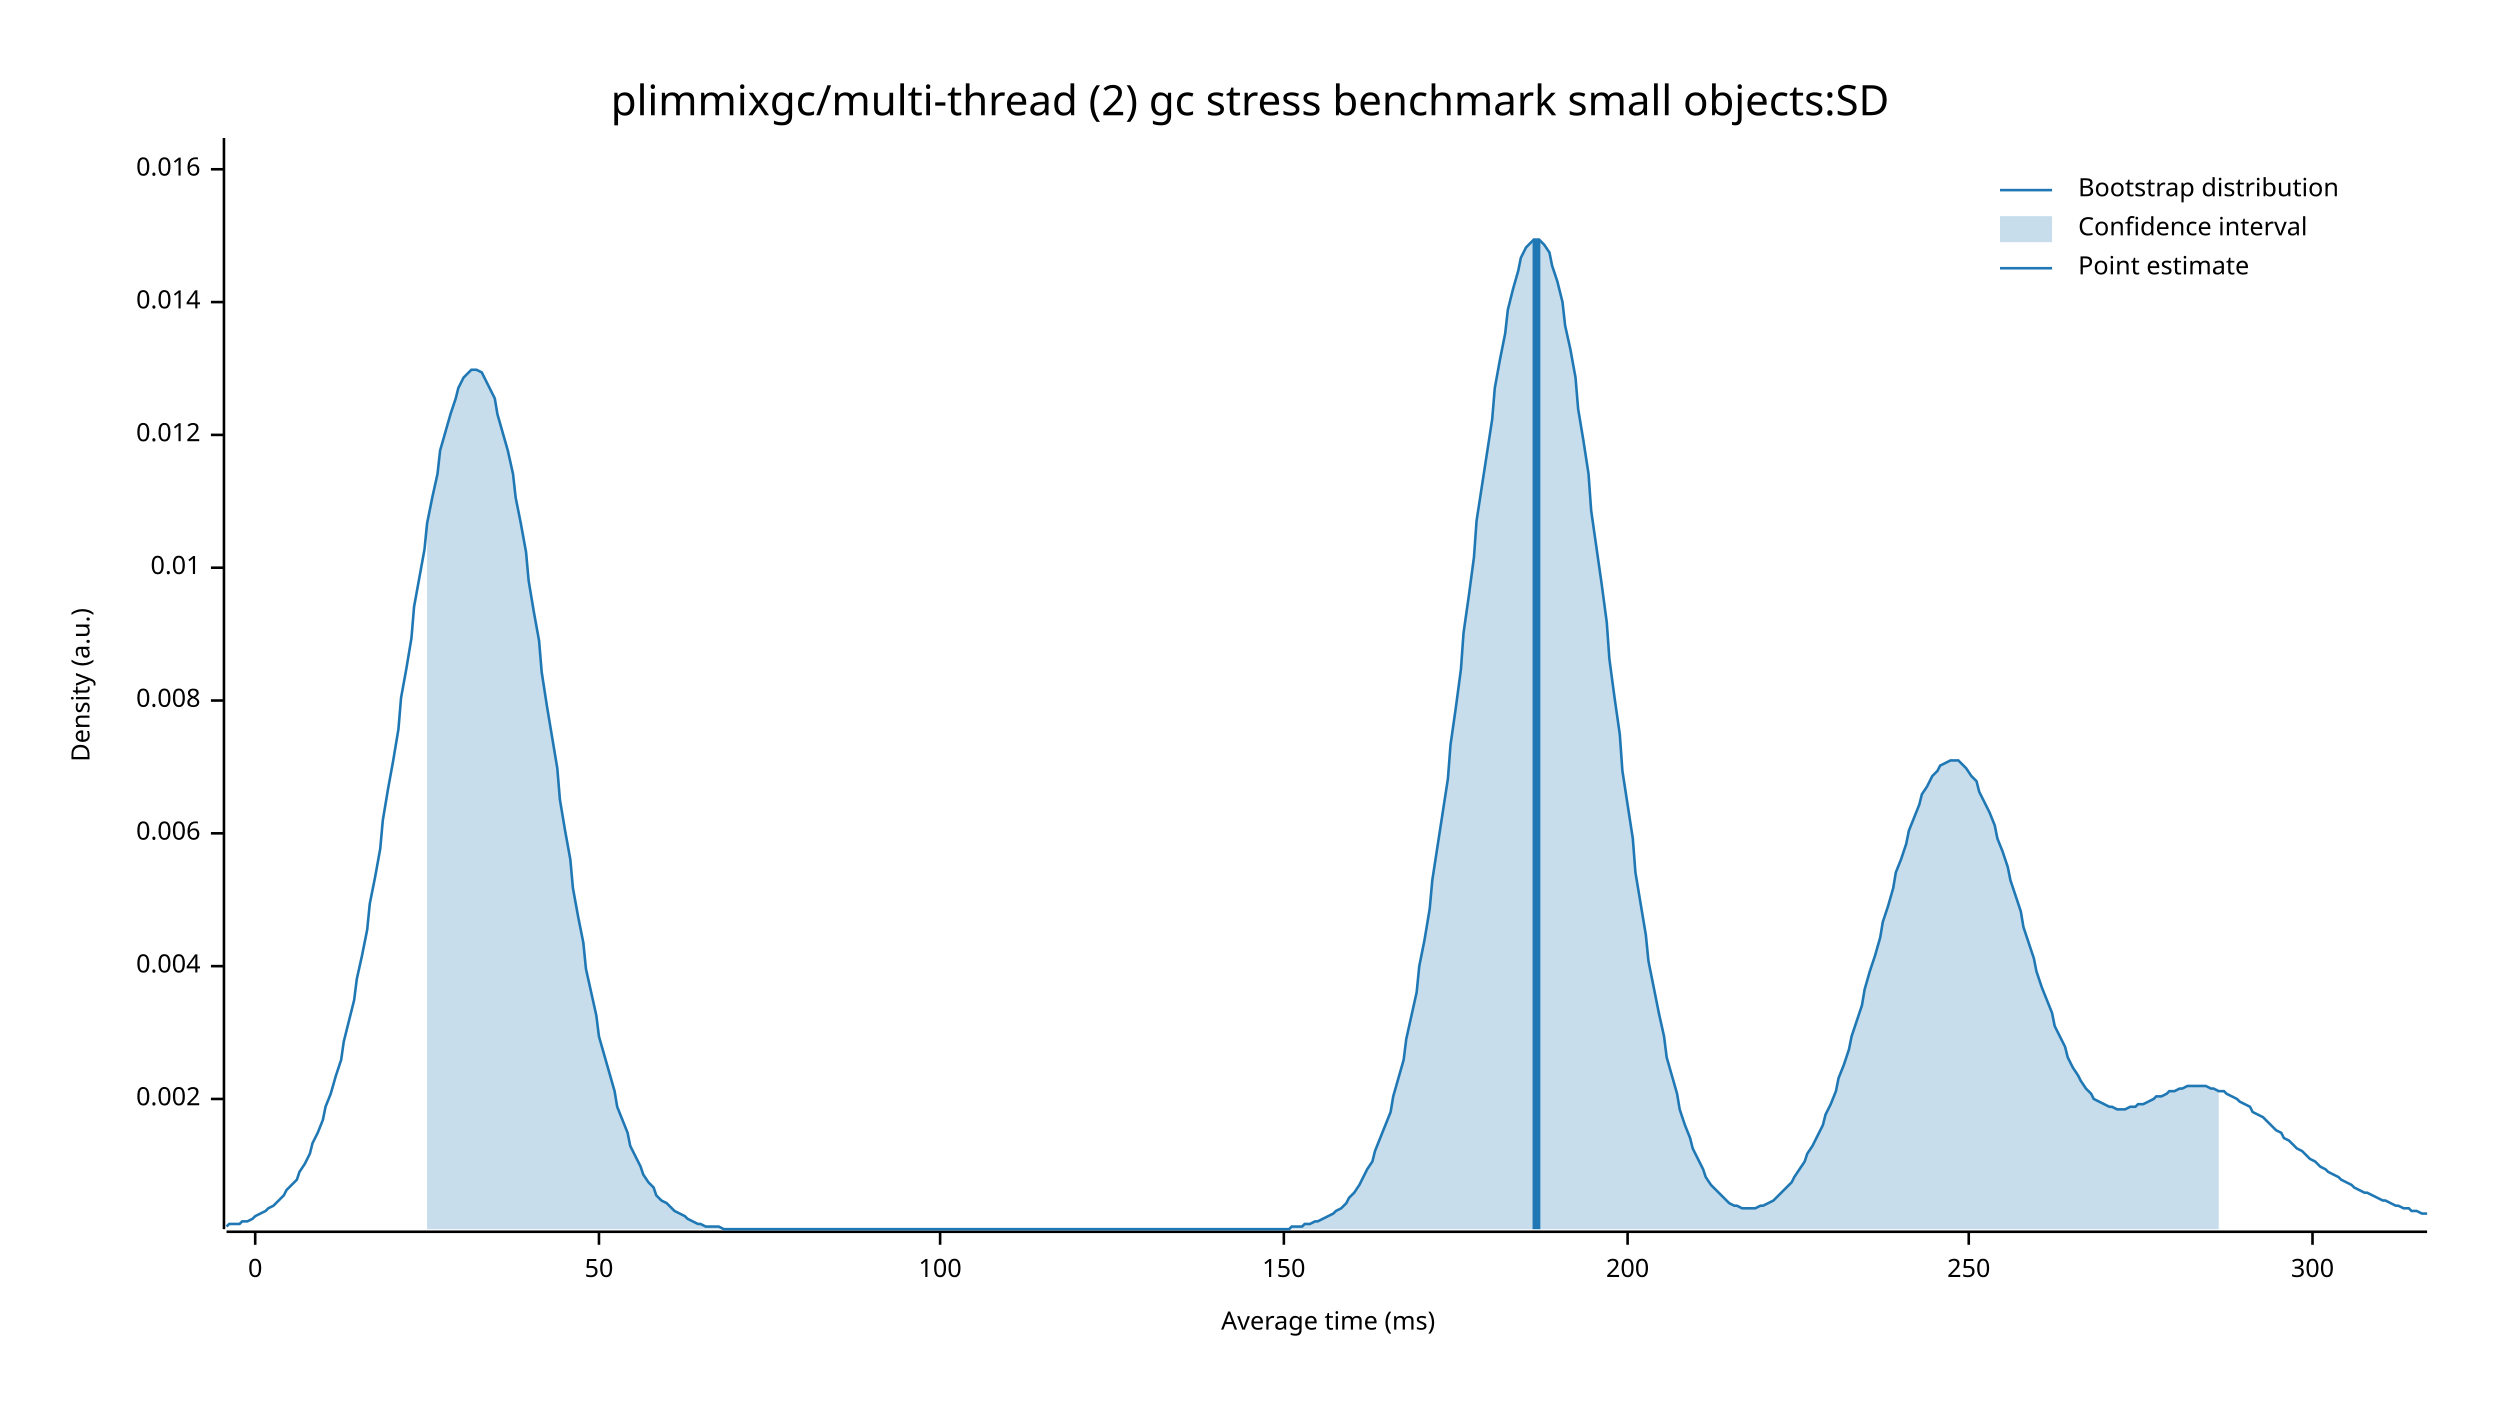
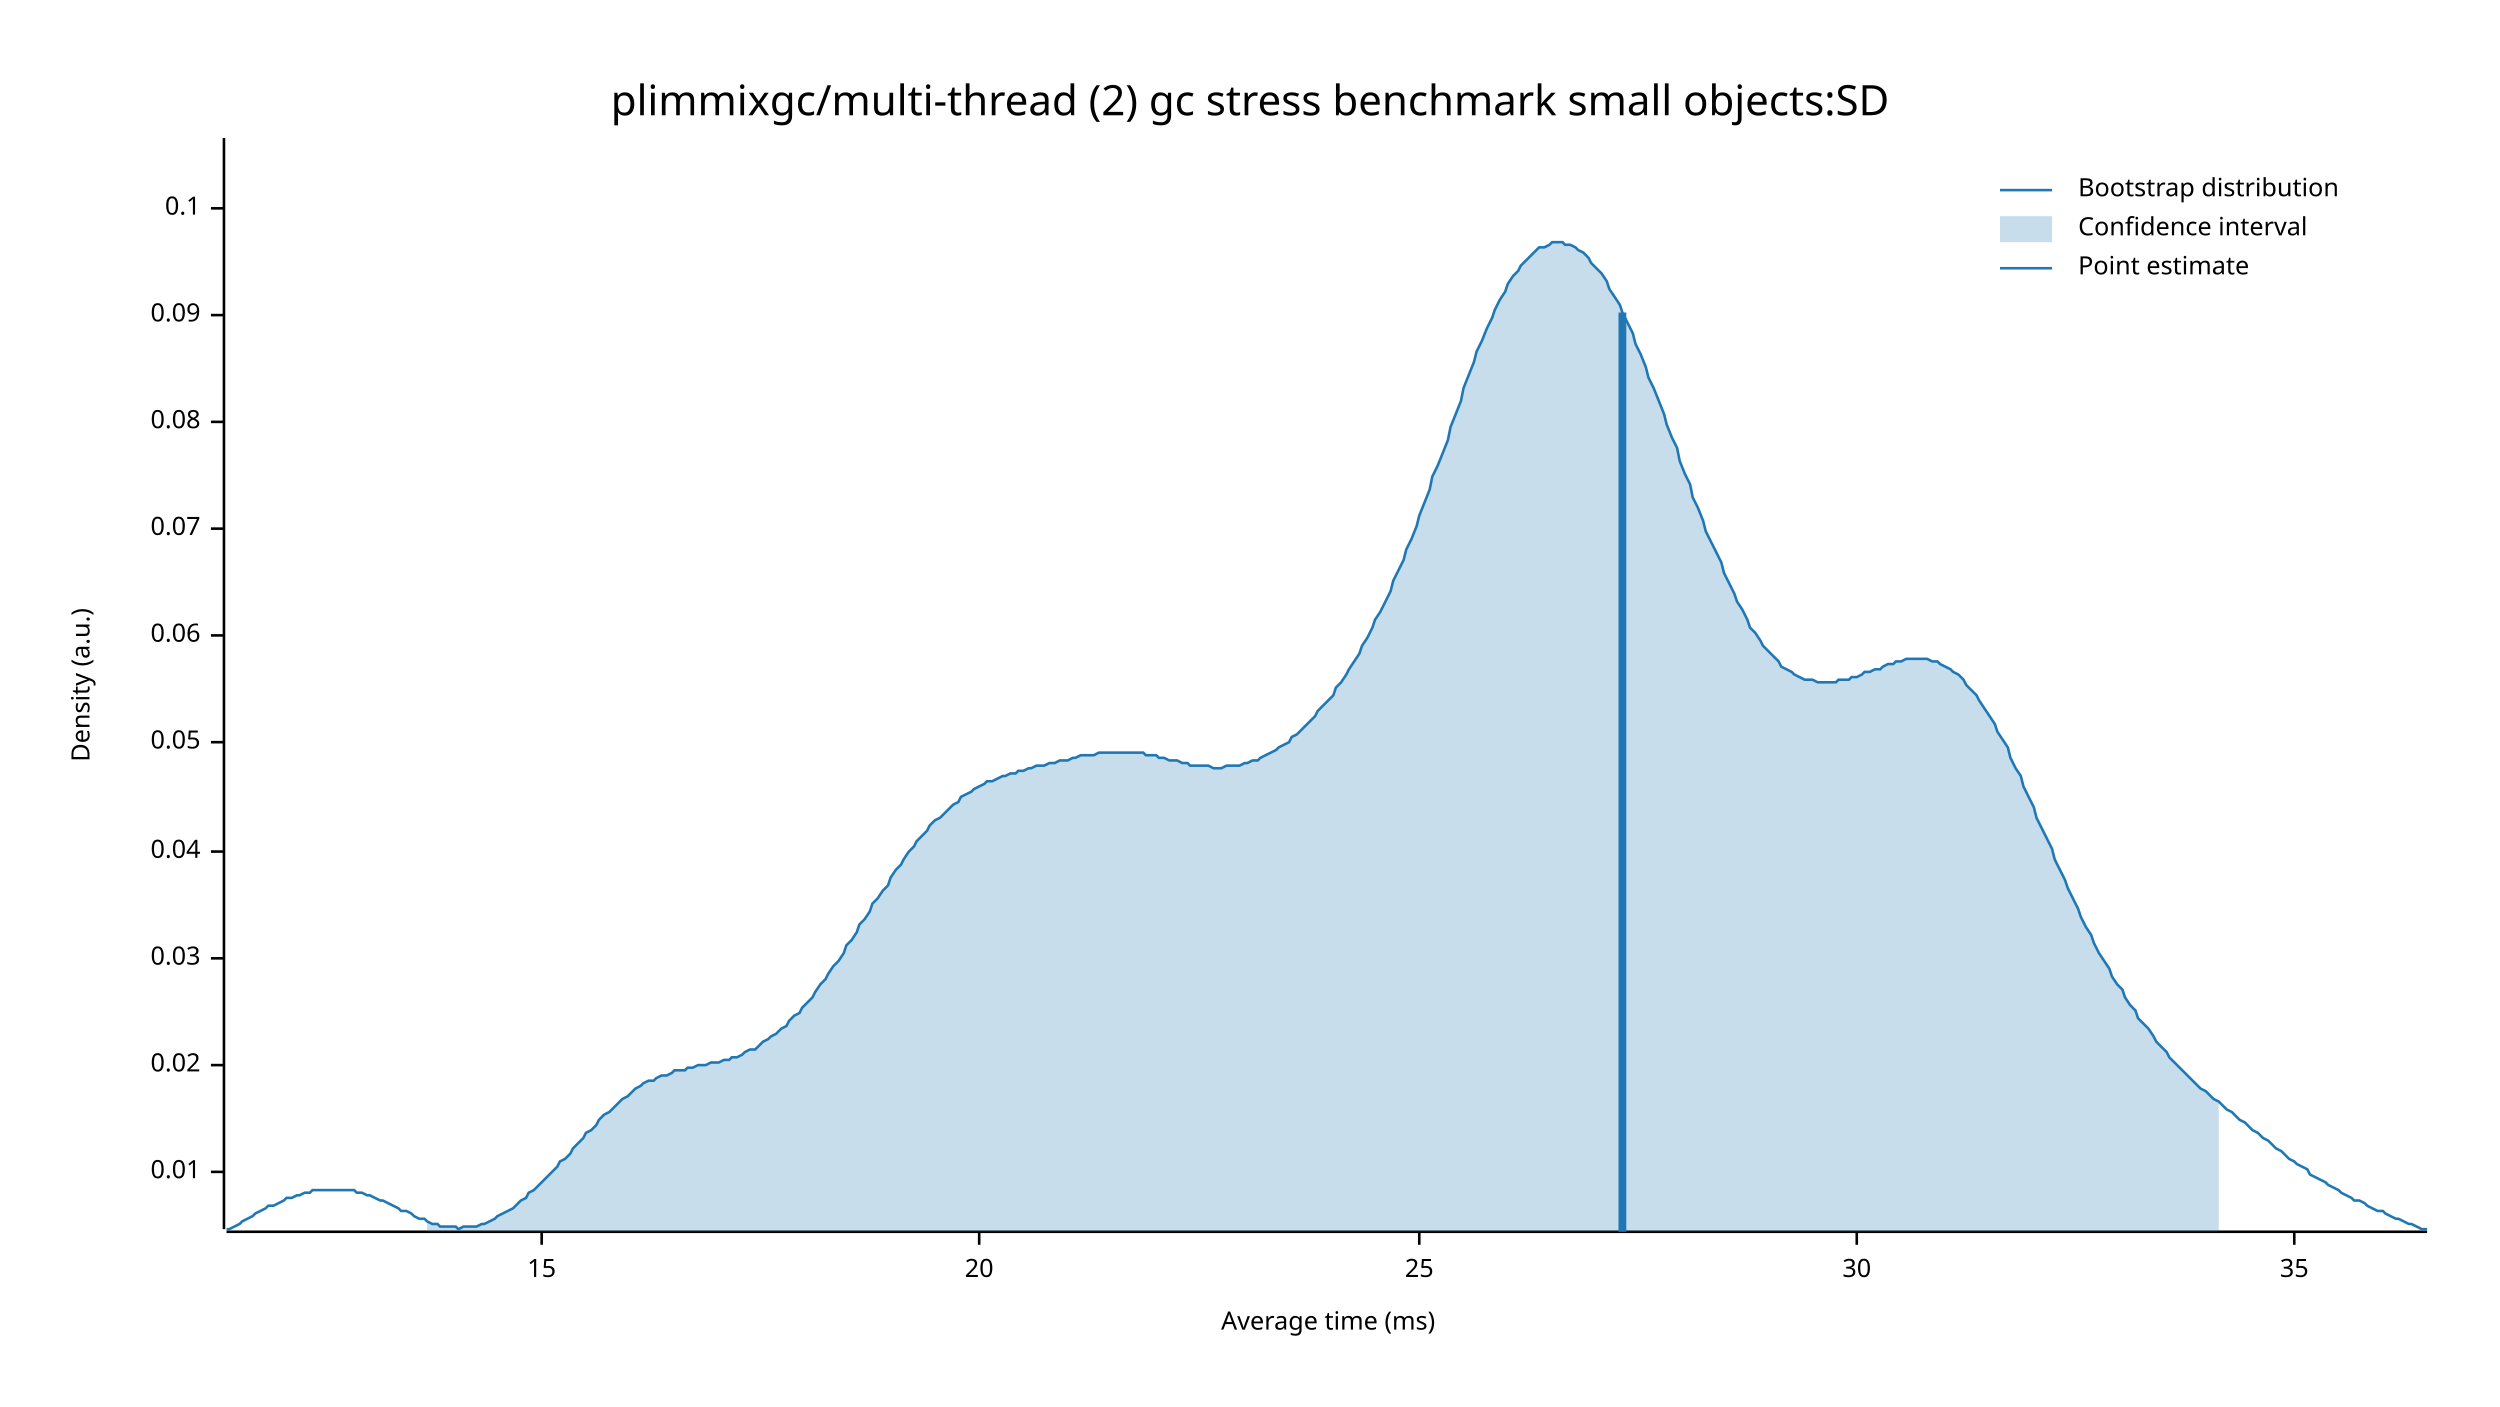
<svg xmlns="http://www.w3.org/2000/svg" width="960" height="540" viewBox="0 0 960 540">
  <text x="480" y="32" dy="0.76em" text-anchor="middle" font-family="sans-serif" font-size="16.129" opacity="1" fill="#000000">
plimmixgc/multi-thread (2) gc stress benchmark small objects:SD
</text>
  <text x="27" y="263" dy="0.76em" text-anchor="middle" font-family="sans-serif" font-size="9.677" opacity="1" fill="#000000" transform="rotate(270, 27, 263)">
Density (a.u.)
</text>
  <text x="510" y="513" dy="-0.5ex" text-anchor="middle" font-family="sans-serif" font-size="9.677" opacity="1" fill="#000000">
Average time (ms)
</text>
  <polyline fill="none" opacity="1" stroke="#000000" stroke-width="1" points="86,53 86,472 " />
-   <text x="77" y="422" dy="0.5ex" text-anchor="end" font-family="sans-serif" font-size="9.677" opacity="1" fill="#000000">
- 0.002
- </text>
-   <polyline fill="none" opacity="1" stroke="#000000" stroke-width="1" points="81,422 86,422 " />
-   <text x="77" y="371" dy="0.5ex" text-anchor="end" font-family="sans-serif" font-size="9.677" opacity="1" fill="#000000">
- 0.004
- </text>
-   <polyline fill="none" opacity="1" stroke="#000000" stroke-width="1" points="81,371 86,371 " />
-   <text x="77" y="320" dy="0.5ex" text-anchor="end" font-family="sans-serif" font-size="9.677" opacity="1" fill="#000000">
- 0.006
- </text>
-   <polyline fill="none" opacity="1" stroke="#000000" stroke-width="1" points="81,320 86,320 " />
-   <text x="77" y="269" dy="0.5ex" text-anchor="end" font-family="sans-serif" font-size="9.677" opacity="1" fill="#000000">
- 0.008
- </text>
-   <polyline fill="none" opacity="1" stroke="#000000" stroke-width="1" points="81,269 86,269 " />
-   <text x="77" y="218" dy="0.5ex" text-anchor="end" font-family="sans-serif" font-size="9.677" opacity="1" fill="#000000">
+   <text x="77" y="450" dy="0.5ex" text-anchor="end" font-family="sans-serif" font-size="9.677" opacity="1" fill="#000000">
0.01
</text>
-   <polyline fill="none" opacity="1" stroke="#000000" stroke-width="1" points="81,218 86,218 " />
-   <text x="77" y="167" dy="0.5ex" text-anchor="end" font-family="sans-serif" font-size="9.677" opacity="1" fill="#000000">
- 0.012
+   <polyline fill="none" opacity="1" stroke="#000000" stroke-width="1" points="81,450 86,450 " />
+   <text x="77" y="409" dy="0.5ex" text-anchor="end" font-family="sans-serif" font-size="9.677" opacity="1" fill="#000000">
+ 0.02
</text>
-   <polyline fill="none" opacity="1" stroke="#000000" stroke-width="1" points="81,167 86,167 " />
-   <text x="77" y="116" dy="0.5ex" text-anchor="end" font-family="sans-serif" font-size="9.677" opacity="1" fill="#000000">
- 0.014
+   <polyline fill="none" opacity="1" stroke="#000000" stroke-width="1" points="81,409 86,409 " />
+   <text x="77" y="368" dy="0.5ex" text-anchor="end" font-family="sans-serif" font-size="9.677" opacity="1" fill="#000000">
+ 0.03
</text>
-   <polyline fill="none" opacity="1" stroke="#000000" stroke-width="1" points="81,116 86,116 " />
-   <text x="77" y="65" dy="0.5ex" text-anchor="end" font-family="sans-serif" font-size="9.677" opacity="1" fill="#000000">
- 0.016
+   <polyline fill="none" opacity="1" stroke="#000000" stroke-width="1" points="81,368 86,368 " />
+   <text x="77" y="327" dy="0.5ex" text-anchor="end" font-family="sans-serif" font-size="9.677" opacity="1" fill="#000000">
+ 0.04
</text>
-   <polyline fill="none" opacity="1" stroke="#000000" stroke-width="1" points="81,65 86,65 " />
+   <polyline fill="none" opacity="1" stroke="#000000" stroke-width="1" points="81,327 86,327 " />
+   <text x="77" y="285" dy="0.5ex" text-anchor="end" font-family="sans-serif" font-size="9.677" opacity="1" fill="#000000">
+ 0.05
+ </text>
+   <polyline fill="none" opacity="1" stroke="#000000" stroke-width="1" points="81,285 86,285 " />
+   <text x="77" y="244" dy="0.5ex" text-anchor="end" font-family="sans-serif" font-size="9.677" opacity="1" fill="#000000">
+ 0.06
+ </text>
+   <polyline fill="none" opacity="1" stroke="#000000" stroke-width="1" points="81,244 86,244 " />
+   <text x="77" y="203" dy="0.5ex" text-anchor="end" font-family="sans-serif" font-size="9.677" opacity="1" fill="#000000">
+ 0.07
+ </text>
+   <polyline fill="none" opacity="1" stroke="#000000" stroke-width="1" points="81,203 86,203 " />
+   <text x="77" y="162" dy="0.5ex" text-anchor="end" font-family="sans-serif" font-size="9.677" opacity="1" fill="#000000">
+ 0.08
+ </text>
+   <polyline fill="none" opacity="1" stroke="#000000" stroke-width="1" points="81,162 86,162 " />
+   <text x="77" y="121" dy="0.5ex" text-anchor="end" font-family="sans-serif" font-size="9.677" opacity="1" fill="#000000">
+ 0.09
+ </text>
+   <polyline fill="none" opacity="1" stroke="#000000" stroke-width="1" points="81,121 86,121 " />
+   <text x="77" y="80" dy="0.5ex" text-anchor="end" font-family="sans-serif" font-size="9.677" opacity="1" fill="#000000">
+ 0.1
+ </text>
+   <polyline fill="none" opacity="1" stroke="#000000" stroke-width="1" points="81,80 86,80 " />
  <polyline fill="none" opacity="1" stroke="#000000" stroke-width="1" points="87,473 932,473 " />
-   <text x="98" y="483" dy="0.76em" text-anchor="middle" font-family="sans-serif" font-size="9.677" opacity="1" fill="#000000">
- 0
+   <text x="208" y="483" dy="0.76em" text-anchor="middle" font-family="sans-serif" font-size="9.677" opacity="1" fill="#000000">
+ 15
</text>
-   <polyline fill="none" opacity="1" stroke="#000000" stroke-width="1" points="98,473 98,478 " />
-   <text x="230" y="483" dy="0.76em" text-anchor="middle" font-family="sans-serif" font-size="9.677" opacity="1" fill="#000000">
- 50
+   <polyline fill="none" opacity="1" stroke="#000000" stroke-width="1" points="208,473 208,478 " />
+   <text x="376" y="483" dy="0.76em" text-anchor="middle" font-family="sans-serif" font-size="9.677" opacity="1" fill="#000000">
+ 20
</text>
-   <polyline fill="none" opacity="1" stroke="#000000" stroke-width="1" points="230,473 230,478 " />
-   <text x="361" y="483" dy="0.76em" text-anchor="middle" font-family="sans-serif" font-size="9.677" opacity="1" fill="#000000">
- 100
+   <polyline fill="none" opacity="1" stroke="#000000" stroke-width="1" points="376,473 376,478 " />
+   <text x="545" y="483" dy="0.76em" text-anchor="middle" font-family="sans-serif" font-size="9.677" opacity="1" fill="#000000">
+ 25
</text>
-   <polyline fill="none" opacity="1" stroke="#000000" stroke-width="1" points="361,473 361,478 " />
-   <text x="493" y="483" dy="0.76em" text-anchor="middle" font-family="sans-serif" font-size="9.677" opacity="1" fill="#000000">
- 150
+   <polyline fill="none" opacity="1" stroke="#000000" stroke-width="1" points="545,473 545,478 " />
+   <text x="713" y="483" dy="0.76em" text-anchor="middle" font-family="sans-serif" font-size="9.677" opacity="1" fill="#000000">
+ 30
</text>
-   <polyline fill="none" opacity="1" stroke="#000000" stroke-width="1" points="493,473 493,478 " />
-   <text x="625" y="483" dy="0.76em" text-anchor="middle" font-family="sans-serif" font-size="9.677" opacity="1" fill="#000000">
- 200
+   <polyline fill="none" opacity="1" stroke="#000000" stroke-width="1" points="713,473 713,478 " />
+   <text x="881" y="483" dy="0.76em" text-anchor="middle" font-family="sans-serif" font-size="9.677" opacity="1" fill="#000000">
+ 35
</text>
-   <polyline fill="none" opacity="1" stroke="#000000" stroke-width="1" points="625,473 625,478 " />
-   <text x="756" y="483" dy="0.76em" text-anchor="middle" font-family="sans-serif" font-size="9.677" opacity="1" fill="#000000">
- 250
- </text>
-   <polyline fill="none" opacity="1" stroke="#000000" stroke-width="1" points="756,473 756,478 " />
-   <text x="888" y="483" dy="0.76em" text-anchor="middle" font-family="sans-serif" font-size="9.677" opacity="1" fill="#000000">
- 300
- </text>
-   <polyline fill="none" opacity="1" stroke="#000000" stroke-width="1" points="888,473 888,478 " />
-   <polyline fill="none" opacity="1" stroke="#1F78B4" stroke-width="1" points="87,471 88,470 90,470 92,470 93,469 95,469 97,468 98,467 100,466 102,465 103,464 105,463 107,461 109,459 110,457 112,455 114,453 115,450 117,447 119,443 120,439 122,435 124,430 125,425 127,420 129,413 131,407 132,400 134,392 136,384 137,376 139,367 141,357 142,347 144,337 146,326 147,315 149,303 151,292 153,280 154,268 156,257 158,245 159,233 161,222 163,211 164,201 166,191 168,182 169,173 171,166 173,159 175,153 176,149 178,145 180,143 181,142 183,142 185,143 186,145 188,149 190,153 191,159 193,166 195,173 197,182 198,191 200,201 202,212 203,223 205,235 207,246 208,258 210,271 212,283 214,295 215,307 217,319 219,330 220,341 222,352 224,362 225,372 227,381 229,390 230,398 232,405 234,412 236,419 237,425 239,430 241,435 242,440 244,444 246,448 247,451 249,454 251,456 252,459 254,461 256,462 258,464 259,465 261,466 263,467 264,468 266,469 268,470 269,470 271,471 273,471 274,471 276,471 278,472 280,472 281,472 283,472 285,472 286,472 288,472 290,472 291,472 293,472 295,472 296,472 298,472 300,472 302,472 303,472 305,472 307,472 308,472 310,472 312,472 313,472 315,472 317,472 318,472 320,472 322,472 324,472 325,472 327,472 329,472 330,472 332,472 334,472 335,472 337,472 339,472 341,472 342,472 344,472 346,472 347,472 349,472 351,472 352,472 354,472 356,472 357,472 359,472 361,472 363,472 364,472 366,472 368,472 369,472 371,472 373,472 374,472 376,472 378,472 379,472 381,472 383,472 385,472 386,472 388,472 390,472 391,472 393,472 395,472 396,472 398,472 400,472 401,472 403,472 405,472 407,472 408,472 410,472 412,472 413,472 415,472 417,472 418,472 420,472 422,472 423,472 425,472 427,472 429,472 430,472 432,472 434,472 435,472 437,472 439,472 440,472 442,472 444,472 445,472 447,472 449,472 451,472 452,472 454,472 456,472 457,472 459,472 461,472 462,472 464,472 466,472 468,472 469,472 471,472 473,472 474,472 476,472 478,472 479,472 481,472 483,472 484,472 486,472 488,472 490,472 491,472 493,472 495,472 496,471 498,471 500,471 501,470 503,470 505,469 506,469 508,468 510,467 512,466 513,465 515,464 517,462 518,460 520,458 522,455 523,453 525,449 527,446 528,442 530,437 532,432 534,427 535,421 537,414 539,407 540,399 542,390 544,381 545,371 547,361 549,349 550,338 552,325 554,312 556,299 557,286 559,272 561,257 562,243 564,229 566,214 567,200 569,187 571,174 573,161 574,149 576,138 578,128 579,119 581,111 583,104 584,99 586,95 588,93 589,92 591,92 593,94 595,97 596,102 598,108 600,116 601,125 603,134 605,145 606,157 608,169 610,182 611,196 613,210 615,224 617,239 618,253 620,268 622,282 623,296 625,309 627,322 628,335 630,347 632,359 633,369 635,379 637,389 639,398 640,406 642,413 644,420 645,426 647,432 649,437 650,441 652,445 654,449 655,452 657,455 659,457 661,459 662,460 664,462 666,463 667,463 669,464 671,464 672,464 674,464 676,463 677,463 679,462 681,461 683,459 684,458 686,456 688,454 689,452 691,449 693,446 694,443 696,440 698,436 700,432 701,428 703,424 705,419 706,414 708,409 710,403 711,398 713,392 715,386 716,380 718,373 720,367 722,360 723,354 725,348 727,341 728,335 730,330 732,324 733,319 735,314 737,309 738,305 740,302 742,298 744,296 745,294 747,293 749,292 750,292 752,292 754,294 755,295 757,298 759,300 760,304 762,308 764,312 766,317 767,322 769,327 771,333 772,338 774,344 776,350 777,356 779,362 781,368 782,373 784,379 786,384 788,389 789,394 791,398 793,402 794,406 796,410 798,413 799,415 801,418 803,420 804,422 806,423 808,424 810,425 811,425 813,426 815,426 816,426 818,425 820,425 821,424 823,424 825,423 827,422 828,421 830,421 832,420 833,419 835,419 837,418 838,418 840,417 842,417 843,417 845,417 847,417 849,418 850,418 852,419 854,419 855,420 857,421 859,422 860,423 862,424 864,425 865,427 867,428 869,429 871,431 872,432 874,434 876,435 877,437 879,438 881,440 882,441 884,442 886,444 887,445 889,446 891,448 893,449 894,450 896,451 898,452 899,453 901,454 903,455 904,456 906,457 908,458 909,458 911,459 913,460 915,461 916,461 918,462 920,463 921,463 923,464 925,464 926,465 928,465 930,466 932,466 " />
-   <polygon opacity="0.25" fill="#1F78B4" points="164,201 166,191 168,182 169,173 171,166 173,159 175,153 176,149 178,145 180,143 181,142 183,142 185,143 186,145 188,149 190,153 191,159 193,166 195,173 197,182 198,191 200,201 202,212 203,223 205,235 207,246 208,258 210,271 212,283 214,295 215,307 217,319 219,330 220,341 222,352 224,362 225,372 227,381 229,390 230,398 232,405 234,412 236,419 237,425 239,430 241,435 242,440 244,444 246,448 247,451 249,454 251,456 252,459 254,461 256,462 258,464 259,465 261,466 263,467 264,468 266,469 268,470 269,470 271,471 273,471 274,471 276,471 278,472 280,472 281,472 283,472 285,472 286,472 288,472 290,472 291,472 293,472 295,472 296,472 298,472 300,472 302,472 303,472 305,472 307,472 308,472 310,472 312,472 313,472 315,472 317,472 318,472 320,472 322,472 324,472 325,472 327,472 329,472 330,472 332,472 334,472 335,472 337,472 339,472 341,472 342,472 344,472 346,472 347,472 349,472 351,472 352,472 354,472 356,472 357,472 359,472 361,472 363,472 364,472 366,472 368,472 369,472 371,472 373,472 374,472 376,472 378,472 379,472 381,472 383,472 385,472 386,472 388,472 390,472 391,472 393,472 395,472 396,472 398,472 400,472 401,472 403,472 405,472 407,472 408,472 410,472 412,472 413,472 415,472 417,472 418,472 420,472 422,472 423,472 425,472 427,472 429,472 430,472 432,472 434,472 435,472 437,472 439,472 440,472 442,472 444,472 445,472 447,472 449,472 451,472 452,472 454,472 456,472 457,472 459,472 461,472 462,472 464,472 466,472 468,472 469,472 471,472 473,472 474,472 476,472 478,472 479,472 481,472 483,472 484,472 486,472 488,472 490,472 491,472 493,472 495,472 496,471 498,471 500,471 501,470 503,470 505,469 506,469 508,468 510,467 512,466 513,465 515,464 517,462 518,460 520,458 522,455 523,453 525,449 527,446 528,442 530,437 532,432 534,427 535,421 537,414 539,407 540,399 542,390 544,381 545,371 547,361 549,349 550,338 552,325 554,312 556,299 557,286 559,272 561,257 562,243 564,229 566,214 567,200 569,187 571,174 573,161 574,149 576,138 578,128 579,119 581,111 583,104 584,99 586,95 588,93 589,92 591,92 593,94 595,97 596,102 598,108 600,116 601,125 603,134 605,145 606,157 608,169 610,182 611,196 613,210 615,224 617,239 618,253 620,268 622,282 623,296 625,309 627,322 628,335 630,347 632,359 633,369 635,379 637,389 639,398 640,406 642,413 644,420 645,426 647,432 649,437 650,441 652,445 654,449 655,452 657,455 659,457 661,459 662,460 664,462 666,463 667,463 669,464 671,464 672,464 674,464 676,463 677,463 679,462 681,461 683,459 684,458 686,456 688,454 689,452 691,449 693,446 694,443 696,440 698,436 700,432 701,428 703,424 705,419 706,414 708,409 710,403 711,398 713,392 715,386 716,380 718,373 720,367 722,360 723,354 725,348 727,341 728,335 730,330 732,324 733,319 735,314 737,309 738,305 740,302 742,298 744,296 745,294 747,293 749,292 750,292 752,292 754,294 755,295 757,298 759,300 760,304 762,308 764,312 766,317 767,322 769,327 771,333 772,338 774,344 776,350 777,356 779,362 781,368 782,373 784,379 786,384 788,389 789,394 791,398 793,402 794,406 796,410 798,413 799,415 801,418 803,420 804,422 806,423 808,424 810,425 811,425 813,426 815,426 816,426 818,425 820,425 821,424 823,424 825,423 827,422 828,421 830,421 832,420 833,419 835,419 837,418 838,418 840,417 842,417 843,417 845,417 847,417 849,418 850,418 852,419 852,472 164,472 " />
-   <polyline fill="none" opacity="1" stroke="#1F78B4" stroke-width="3" points="590,472 590,92 " />
+   <polyline fill="none" opacity="1" stroke="#000000" stroke-width="1" points="881,473 881,478 " />
+   <polyline fill="none" opacity="1" stroke="#1F78B4" stroke-width="1" points="87,472 88,472 90,471 92,470 93,469 95,468 97,467 98,466 100,465 102,464 103,463 105,463 107,462 109,461 110,460 112,460 114,459 115,459 117,458 119,458 120,457 122,457 124,457 125,457 127,457 129,457 131,457 132,457 134,457 136,457 137,458 139,458 141,459 142,459 144,460 146,461 147,461 149,462 151,463 153,464 154,465 156,465 158,466 159,467 161,468 163,468 164,469 166,470 168,470 169,471 171,471 173,471 175,471 176,472 178,471 180,471 181,471 183,471 185,470 186,470 188,469 190,468 191,467 193,466 195,465 197,464 198,463 200,461 202,460 203,458 205,457 207,455 208,454 210,452 212,450 214,448 215,446 217,445 219,443 220,441 222,439 224,437 225,435 227,434 229,432 230,430 232,428 234,427 236,425 237,424 239,422 241,421 242,420 244,418 246,417 247,416 249,415 251,415 252,414 254,413 256,413 258,412 259,411 261,411 263,411 264,410 266,410 268,409 269,409 271,409 273,408 274,408 276,408 278,407 280,407 281,406 283,406 285,405 286,404 288,403 290,403 291,402 293,400 295,399 296,398 298,397 300,395 302,394 303,392 305,390 307,389 308,387 310,385 312,383 313,381 315,378 317,376 318,374 320,371 322,369 324,366 325,363 327,361 329,358 330,355 332,353 334,350 335,347 337,345 339,342 341,340 342,337 344,334 346,332 347,330 349,327 351,325 352,323 354,321 356,319 357,317 359,315 361,314 363,312 364,311 366,309 368,308 369,306 371,305 373,304 374,303 376,302 378,301 379,300 381,300 383,299 385,298 386,298 388,297 390,297 391,296 393,296 395,295 396,295 398,294 400,294 401,294 403,293 405,293 407,292 408,292 410,292 412,291 413,291 415,290 417,290 418,290 420,290 422,289 423,289 425,289 427,289 429,289 430,289 432,289 434,289 435,289 437,289 439,289 440,290 442,290 444,290 445,291 447,291 449,292 451,292 452,292 454,293 456,293 457,294 459,294 461,294 462,294 464,294 466,295 468,295 469,295 471,294 473,294 474,294 476,294 478,293 479,293 481,292 483,292 484,291 486,290 488,289 490,288 491,287 493,286 495,285 496,283 498,282 500,280 501,279 503,277 505,275 506,273 508,271 510,269 512,267 513,264 515,262 517,259 518,257 520,254 522,251 523,248 525,245 527,241 528,238 530,235 532,231 534,227 535,223 537,219 539,215 540,211 542,207 544,202 545,198 547,193 549,188 550,183 552,179 554,174 556,169 557,164 559,159 561,154 562,149 564,144 566,139 567,135 569,131 571,126 573,122 574,119 576,115 578,112 579,109 581,106 583,104 584,102 586,100 588,98 589,97 591,95 593,95 595,94 596,93 598,93 600,93 601,94 603,94 605,95 606,96 608,97 610,99 611,101 613,103 615,105 617,108 618,111 620,114 622,117 623,120 625,124 627,128 628,132 630,136 632,141 633,145 635,149 637,154 639,159 640,163 642,168 644,172 645,177 647,182 649,186 650,191 652,195 654,200 655,204 657,208 659,212 661,216 662,220 664,224 666,228 667,231 669,234 671,238 672,241 674,243 676,246 677,248 679,250 681,252 683,254 684,256 686,257 688,258 689,259 691,260 693,261 694,261 696,261 698,262 700,262 701,262 703,262 705,262 706,261 708,261 710,261 711,260 713,260 715,259 716,258 718,258 720,257 722,257 723,256 725,255 727,255 728,254 730,254 732,253 733,253 735,253 737,253 738,253 740,253 742,254 744,254 745,255 747,256 749,257 750,258 752,259 754,261 755,263 757,265 759,267 760,269 762,272 764,275 766,278 767,281 769,284 771,287 772,291 774,295 776,298 777,302 779,306 781,310 782,314 784,318 786,322 788,326 789,330 791,334 793,338 794,341 796,345 798,349 799,352 801,356 803,359 804,362 806,366 808,369 810,372 811,375 813,378 815,380 816,383 818,386 820,388 821,391 823,393 825,395 827,398 828,400 830,402 832,404 833,406 835,408 837,410 838,411 840,413 842,415 843,416 845,418 847,419 849,421 850,422 852,423 854,425 855,426 857,427 859,429 860,430 862,431 864,433 865,434 867,435 869,437 871,438 872,439 874,441 876,442 877,443 879,445 881,446 882,447 884,448 886,449 887,451 889,452 891,453 893,454 894,455 896,456 898,457 899,458 901,459 903,460 904,461 906,461 908,462 909,463 911,464 913,465 915,465 916,466 918,467 920,468 921,468 923,469 925,470 926,470 928,471 930,472 932,472 " />
+   <polygon opacity="0.25" fill="#1F78B4" points="164,469 166,470 168,470 169,471 171,471 173,471 175,471 176,472 178,471 180,471 181,471 183,471 185,470 186,470 188,469 190,468 191,467 193,466 195,465 197,464 198,463 200,461 202,460 203,458 205,457 207,455 208,454 210,452 212,450 214,448 215,446 217,445 219,443 220,441 222,439 224,437 225,435 227,434 229,432 230,430 232,428 234,427 236,425 237,424 239,422 241,421 242,420 244,418 246,417 247,416 249,415 251,415 252,414 254,413 256,413 258,412 259,411 261,411 263,411 264,410 266,410 268,409 269,409 271,409 273,408 274,408 276,408 278,407 280,407 281,406 283,406 285,405 286,404 288,403 290,403 291,402 293,400 295,399 296,398 298,397 300,395 302,394 303,392 305,390 307,389 308,387 310,385 312,383 313,381 315,378 317,376 318,374 320,371 322,369 324,366 325,363 327,361 329,358 330,355 332,353 334,350 335,347 337,345 339,342 341,340 342,337 344,334 346,332 347,330 349,327 351,325 352,323 354,321 356,319 357,317 359,315 361,314 363,312 364,311 366,309 368,308 369,306 371,305 373,304 374,303 376,302 378,301 379,300 381,300 383,299 385,298 386,298 388,297 390,297 391,296 393,296 395,295 396,295 398,294 400,294 401,294 403,293 405,293 407,292 408,292 410,292 412,291 413,291 415,290 417,290 418,290 420,290 422,289 423,289 425,289 427,289 429,289 430,289 432,289 434,289 435,289 437,289 439,289 440,290 442,290 444,290 445,291 447,291 449,292 451,292 452,292 454,293 456,293 457,294 459,294 461,294 462,294 464,294 466,295 468,295 469,295 471,294 473,294 474,294 476,294 478,293 479,293 481,292 483,292 484,291 486,290 488,289 490,288 491,287 493,286 495,285 496,283 498,282 500,280 501,279 503,277 505,275 506,273 508,271 510,269 512,267 513,264 515,262 517,259 518,257 520,254 522,251 523,248 525,245 527,241 528,238 530,235 532,231 534,227 535,223 537,219 539,215 540,211 542,207 544,202 545,198 547,193 549,188 550,183 552,179 554,174 556,169 557,164 559,159 561,154 562,149 564,144 566,139 567,135 569,131 571,126 573,122 574,119 576,115 578,112 579,109 581,106 583,104 584,102 586,100 588,98 589,97 591,95 593,95 595,94 596,93 598,93 600,93 601,94 603,94 605,95 606,96 608,97 610,99 611,101 613,103 615,105 617,108 618,111 620,114 622,117 623,120 625,124 627,128 628,132 630,136 632,141 633,145 635,149 637,154 639,159 640,163 642,168 644,172 645,177 647,182 649,186 650,191 652,195 654,200 655,204 657,208 659,212 661,216 662,220 664,224 666,228 667,231 669,234 671,238 672,241 674,243 676,246 677,248 679,250 681,252 683,254 684,256 686,257 688,258 689,259 691,260 693,261 694,261 696,261 698,262 700,262 701,262 703,262 705,262 706,261 708,261 710,261 711,260 713,260 715,259 716,258 718,258 720,257 722,257 723,256 725,255 727,255 728,254 730,254 732,253 733,253 735,253 737,253 738,253 740,253 742,254 744,254 745,255 747,256 749,257 750,258 752,259 754,261 755,263 757,265 759,267 760,269 762,272 764,275 766,278 767,281 769,284 771,287 772,291 774,295 776,298 777,302 779,306 781,310 782,314 784,318 786,322 788,326 789,330 791,334 793,338 794,341 796,345 798,349 799,352 801,356 803,359 804,362 806,366 808,369 810,372 811,375 813,378 815,380 816,383 818,386 820,388 821,391 823,393 825,395 827,398 828,400 830,402 832,404 833,406 835,408 837,410 838,411 840,413 842,415 843,416 845,418 847,419 849,421 850,422 852,423 852,473 164,473 " />
+   <polyline fill="none" opacity="1" stroke="#1F78B4" stroke-width="3" points="623,473 623,120 " />
  <text x="798" y="68" dy="0.76em" text-anchor="start" font-family="sans-serif" font-size="9.677" opacity="1" fill="#000000">
Bootstrap distribution
</text>
  <text x="798" y="83" dy="0.76em" text-anchor="start" font-family="sans-serif" font-size="9.677" opacity="1" fill="#000000">
Confidence interval
</text>
  <text x="798" y="98" dy="0.76em" text-anchor="start" font-family="sans-serif" font-size="9.677" opacity="1" fill="#000000">
Point estimate
</text>
  <polyline fill="none" opacity="1" stroke="#1F78B4" stroke-width="1" points="768,73 788,73 " />
  <rect x="768" y="83" width="20" height="10" opacity="0.25" fill="#1F78B4" stroke="none" />
  <polyline fill="none" opacity="1" stroke="#1F78B4" stroke-width="1" points="768,103 788,103 " />
</svg>
